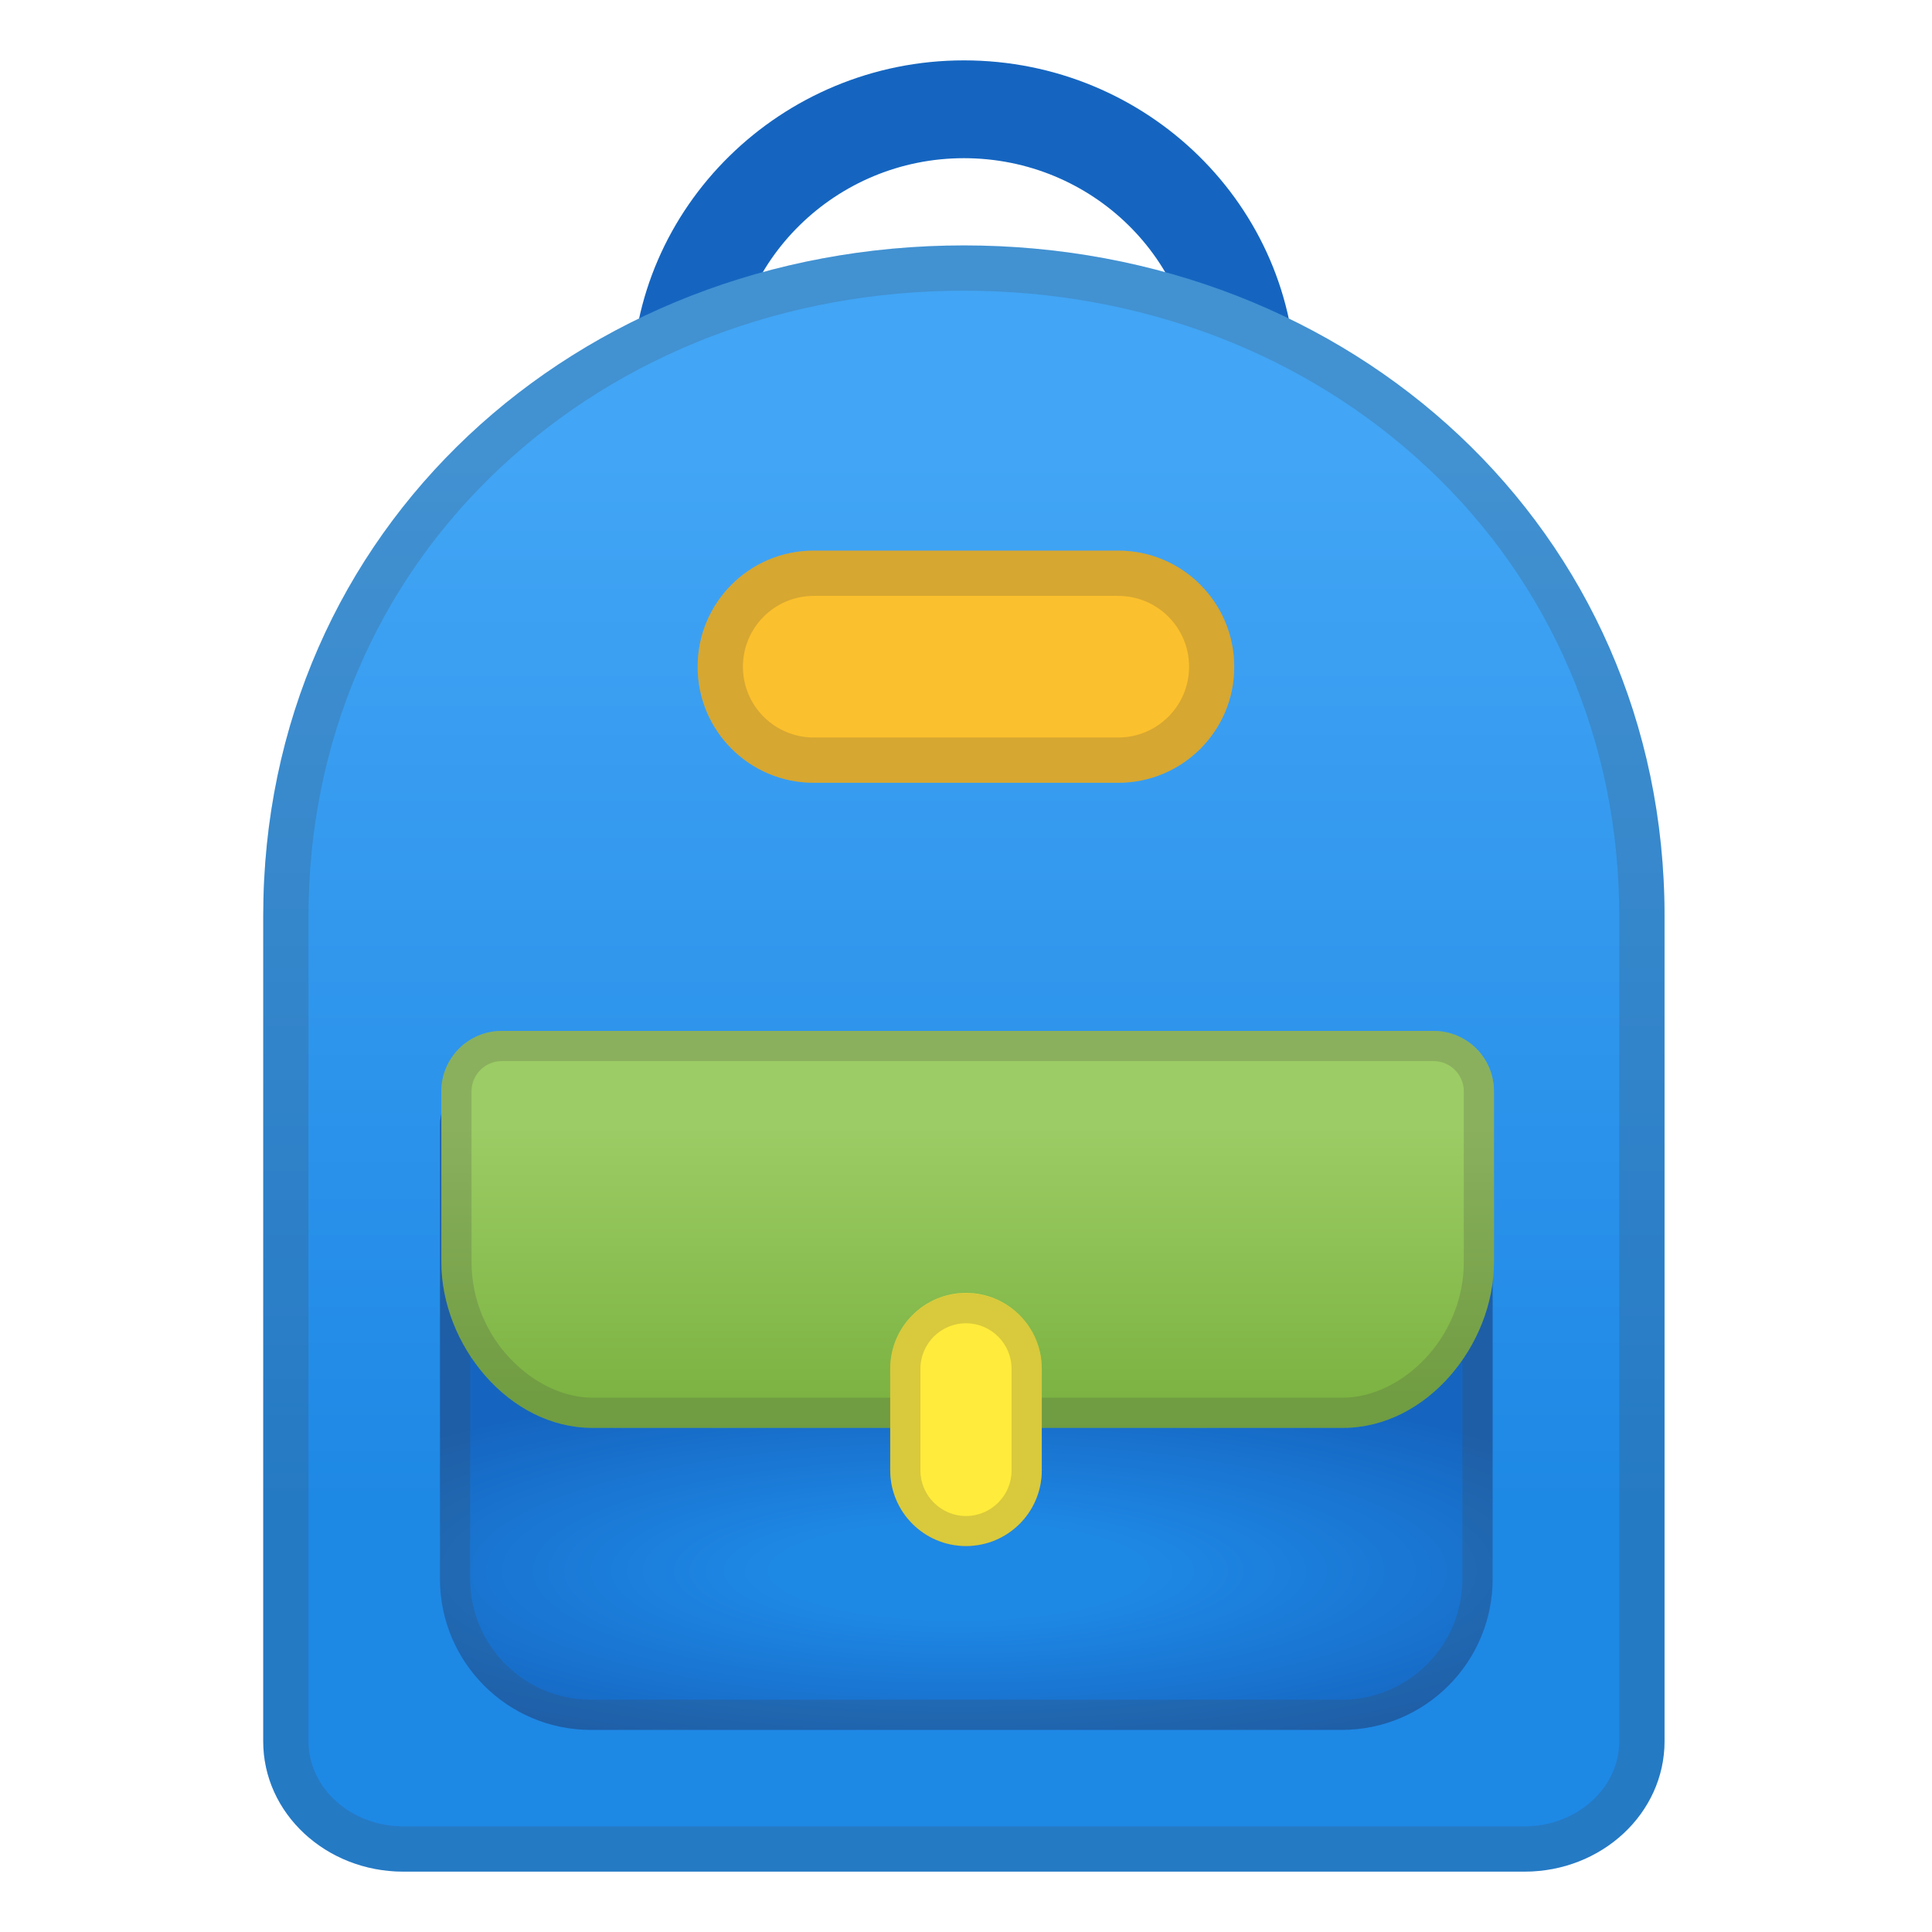
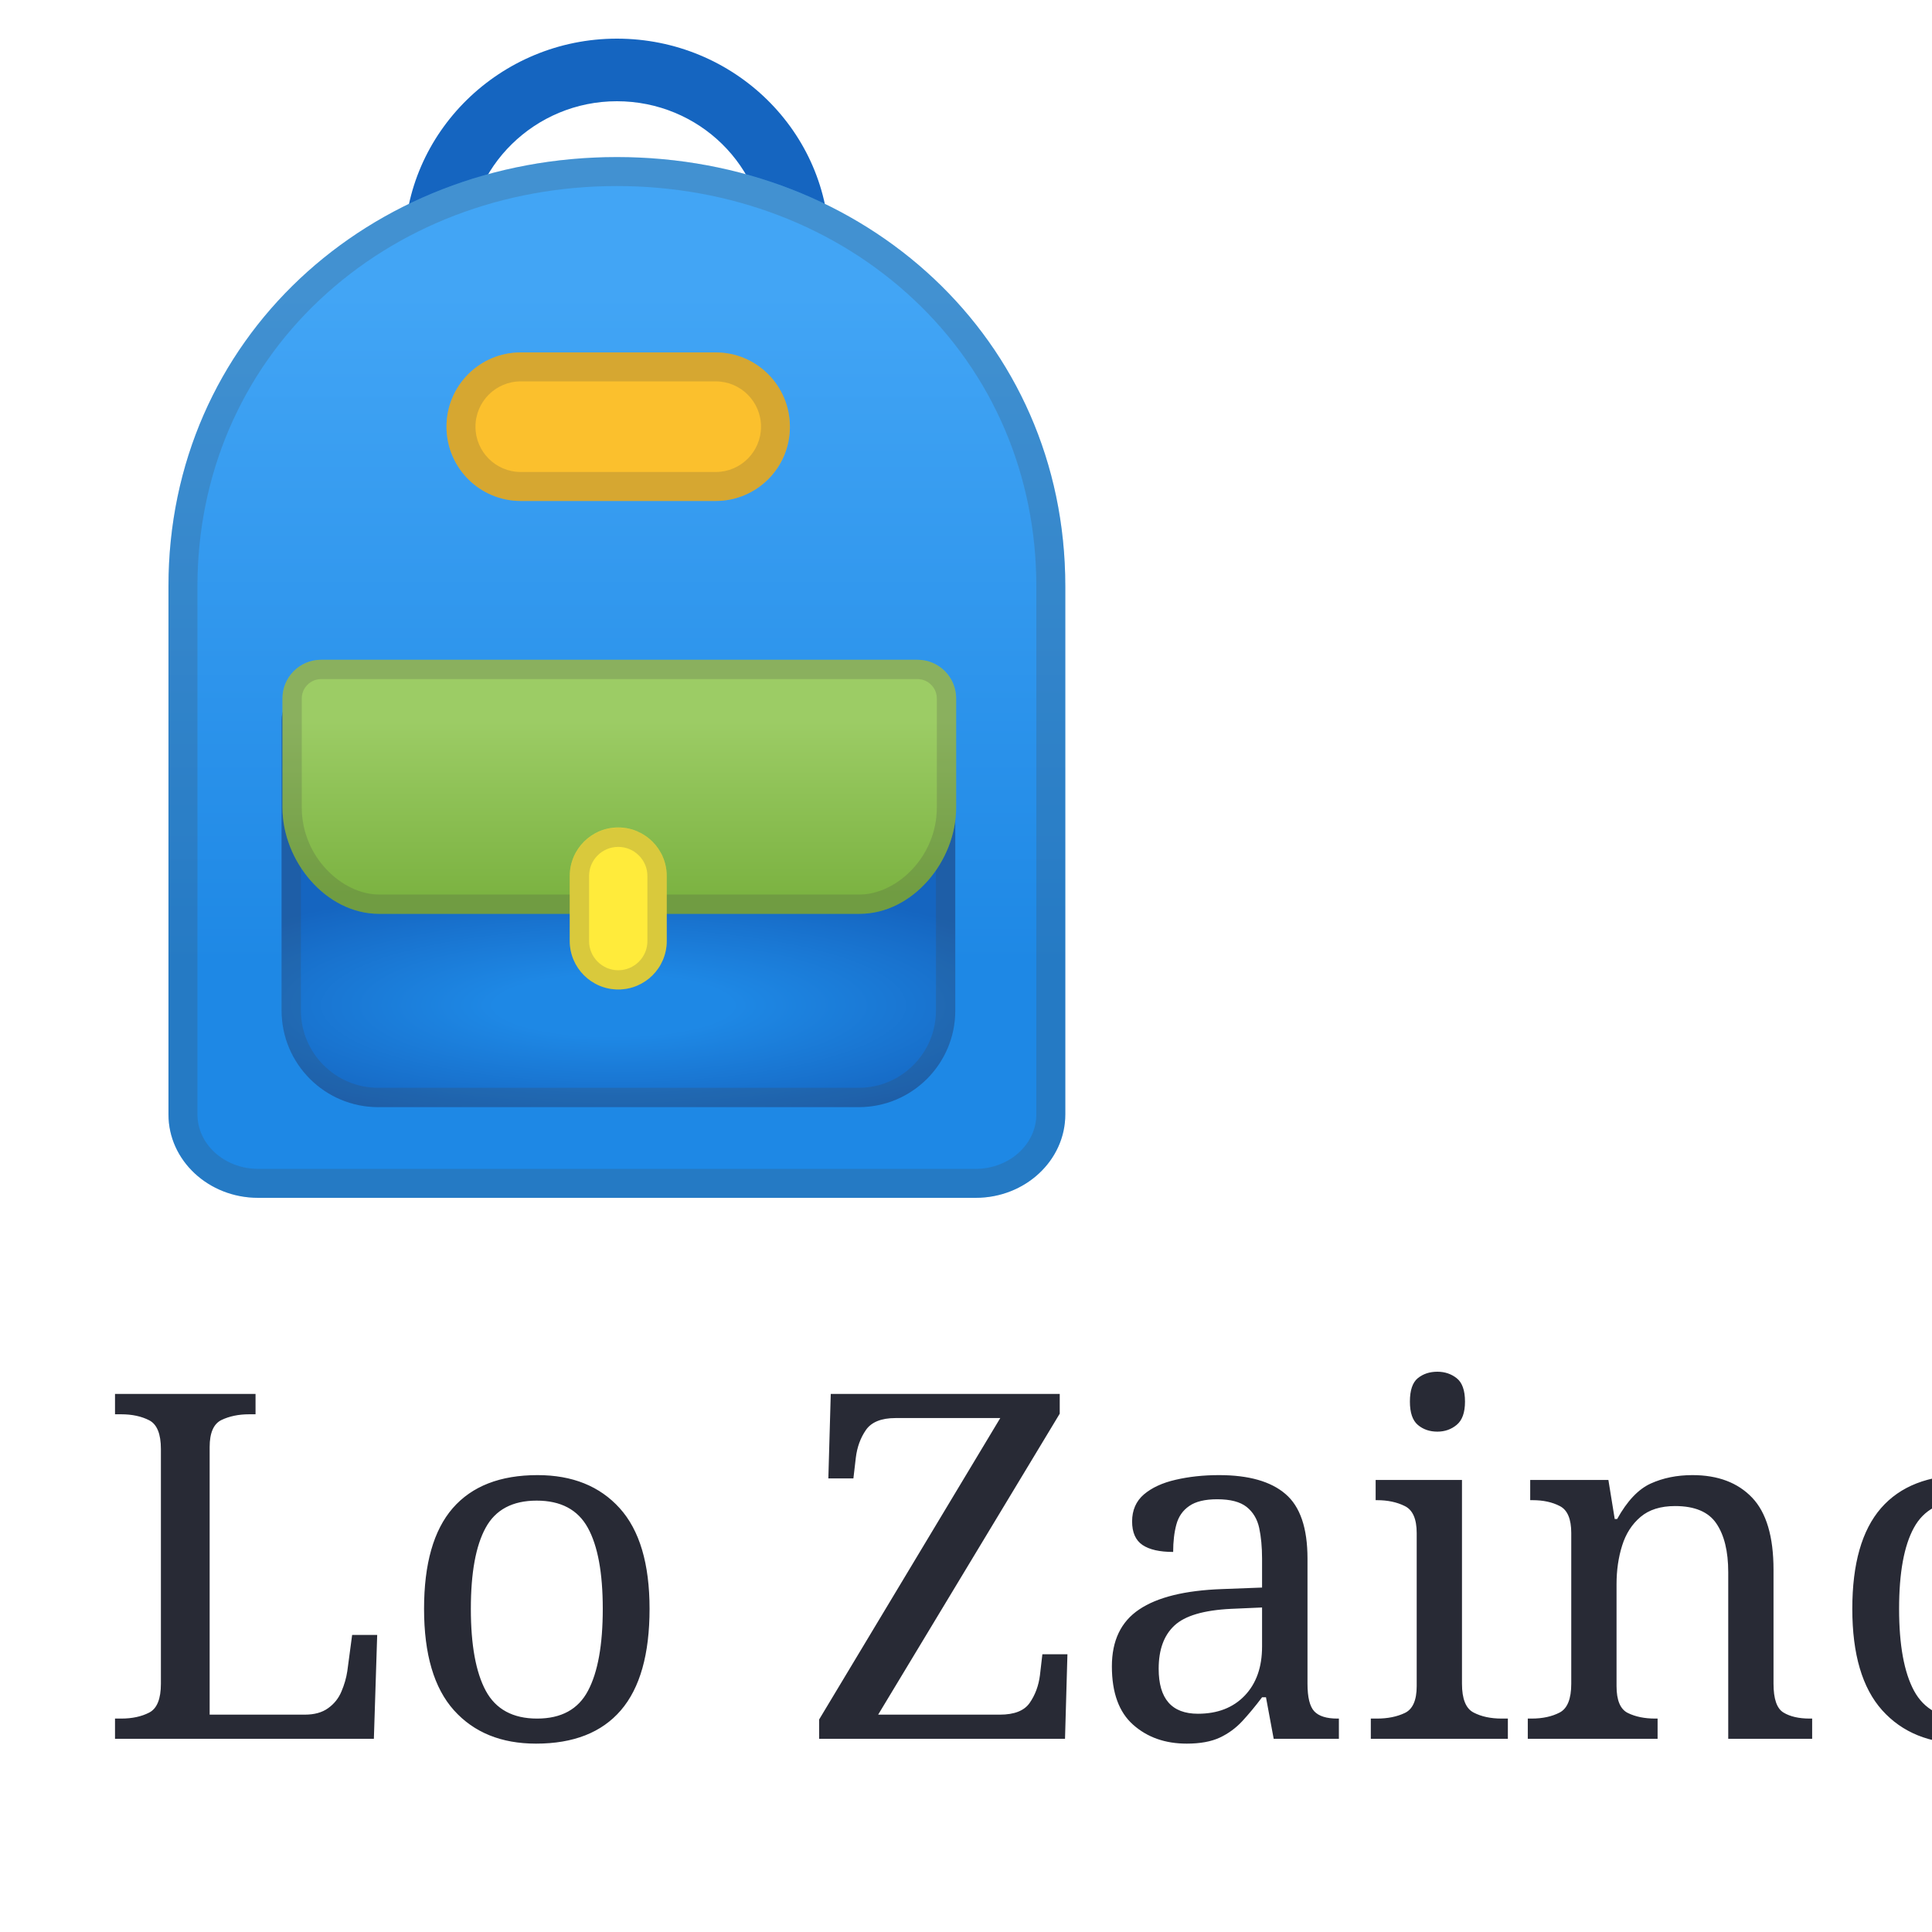
- <svg xmlns="http://www.w3.org/2000/svg" xmlns:xlink="http://www.w3.org/1999/xlink" width="128" height="128" style="enable-background:new 0 0 128 128;">
+ <svg xmlns="http://www.w3.org/2000/svg" xmlns:xlink="http://www.w3.org/1999/xlink" width="200" height="200" style="enable-background:new 0 0 128 128;">
+   <style>
+      .heavy {
+       font: 50px serif;
+       fill: #282A35
+     }
+ 
+     /* Note that the color of the text is set with the    *
+      * fill property, the color property is for HTML only */
+   </style>
+   <text x="10" y="180" class="heavy">Lo Zaino</text>
  <g id="Layer_1">
    <g>
      <path d="M63.86,4L63.86,4c-12.1,0-22,9.72-22,21.59v3.38c0,3.65,2.2,6.65,6.6,7.02v-10.4 c0-8.31,6.93-15.11,15.4-15.11h0c8.51,0,15.4,6.77,15.4,15.11v10.42c3.3-0.2,6.6-3.27,6.6-7.04v-3.38 C85.86,13.67,76.01,4,63.86,4z" style="fill:#1565C0;" />
      <path d="M81.73,98.04H46.15c-2.24,0-4.06-1.82-4.06-4.06v-0.65c0-2.24,1.82-4.06,4.06-4.06h35.58 c2.24,0,4.06,1.82,4.06,4.06v0.65C85.79,96.22,83.97,98.04,81.73,98.04z" style="fill:#29B6F6;" />
      <linearGradient id="SVGID_3_" gradientUnits="userSpaceOnUse" x1="63.859" x2="63.859" y1="123.018" y2="15.275">
        <stop offset="0.216" style="stop-color:#1E88E5" />
        <stop offset="0.86" style="stop-color:#42A5F5" />
      </linearGradient>
      <path d="M26.72,124H101c5.13,0,9.28-3.87,9.28-8.64V60.68c0-25.64-20.78-44.42-46.42-44.42h0 c-25.64,0-46.42,18.78-46.42,44.42v54.68C17.43,120.13,21.59,124,26.72,124z" style="fill:url(#SVGID_3_);" />
      <radialGradient id="SVGID_4_" cx="63.523" cy="104.071" gradientTransform="matrix(1 0 0 0.2631 0 76.6883)" gradientUnits="userSpaceOnUse" r="53.477">
        <stop offset="0.227" style="stop-color:#1E88E5" />
        <stop offset="0.905" style="stop-color:#1565C0" />
      </radialGradient>
      <path d="M88.89,114.61H39.15c-5.52,0-10-4.48-10-10V74.53c0-1.66,1.34-3,3-3h63.74 c1.66,0,3,1.34,3,3v30.08C98.89,110.13,94.42,114.61,88.89,114.61z" style="fill:url(#SVGID_4_);" />
      <g>
        <defs>
          <path id="SVGID_5_" d="M26.72,124H101c5.13,0,9.28-3.87,9.28-8.64V60.68c0-25.64-20.78-44.42-46.42-44.42h0 c-25.64,0-46.42,18.78-46.42,44.42v54.68C17.43,120.13,21.59,124,26.72,124z" />
        </defs>
        <clipPath id="SVGID_6_">
          <use style="overflow:visible;" xlink:href="#SVGID_5_" />
        </clipPath>
      </g>
      <path d="M74.09,51.86H53.91c-4.25,0-7.69-3.44-7.69-7.69v0c0-4.25,3.44-7.69,7.69-7.69h20.17 c4.25,0,7.69,3.44,7.69,7.69v0C81.78,48.42,78.33,51.86,74.09,51.86z" style="fill:#FBC02D;" />
      <g style="opacity:0.2;">
        <path d="M63.86,19.26c11.76,0,22.69,4.18,30.77,11.78c8.16,7.67,12.65,18.2,12.65,29.64v54.68 c0,3.11-2.82,5.64-6.28,5.64H26.72c-3.47,0-6.28-2.53-6.28-5.64V60.68c0-11.44,4.49-21.97,12.65-29.64 C41.17,23.44,52.09,19.26,63.86,19.26 M63.86,16.26L63.86,16.26c-25.64,0-46.42,18.78-46.42,44.42v54.68 c0,4.77,4.16,8.64,9.28,8.64H101c5.13,0,9.28-3.87,9.28-8.64V60.68C110.28,35.04,89.5,16.26,63.86,16.26L63.86,16.26z" style="fill:#424242;" />
      </g>
      <g style="opacity:0.2;">
        <path d="M95.89,73.53c0.55,0,1,0.45,1,1v30.08c0,4.41-3.59,8-8,8H39.15c-4.41,0-8-3.59-8-8V74.53 c0-0.55,0.45-1,1-1H95.89 M95.89,71.53H32.15c-1.66,0-3,1.34-3,3v30.08c0,5.52,4.48,10,10,10h49.74c5.52,0,10-4.48,10-10V74.53 C98.89,72.88,97.55,71.53,95.89,71.53L95.89,71.53z" style="fill:#424242;" />
      </g>
      <linearGradient id="SVGID_7_" gradientUnits="userSpaceOnUse" x1="64.11" x2="64.11" y1="68.667" y2="95.002">
        <stop offset="0.227" style="stop-color:#9CCC65" />
        <stop offset="0.905" style="stop-color:#7CB342" />
      </linearGradient>
      <path d="M88.98,94.6H39.24c-5.52,0-10-5.48-10-11V72.3c0-2.21,1.79-4,4-4h61.74c2.21,0,4,1.79,4,4 v11.3C98.98,89.13,94.5,94.6,88.98,94.6z" style="fill:url(#SVGID_7_);" />
      <g style="opacity:0.2;">
        <path d="M94.98,70.3c1.1,0,2,0.9,2,2v11.3c0,5.15-4.22,9-8,9H39.24c-3.78,0-8-3.85-8-9V72.3 c0-1.1,0.9-2,2-2H94.98 M94.98,68.3H33.24c-2.21,0-4,1.79-4,4v11.3c0,5.52,4.48,11,10,11h49.74c5.52,0,10-5.48,10-11V72.3 C98.98,70.1,97.19,68.3,94.98,68.3L94.98,68.3z" style="fill:#424242;" />
      </g>
    </g>
    <path d="M64,102.43L64,102.43c-2.77,0-5.02-2.25-5.02-5.02v-6.73c0-2.77,2.25-5.02,5.02-5.02h0 c2.77,0,5.02,2.25,5.02,5.02v6.73C69.02,100.19,66.77,102.43,64,102.43z" style="fill:#FFEB3B;" />
    <g style="opacity:0.2;">
      <path d="M64,87.67c1.67,0,3.02,1.36,3.02,3.02v6.73c0,1.67-1.36,3.02-3.02,3.02s-3.02-1.36-3.02-3.02v-6.73 C60.98,89.02,62.33,87.67,64,87.67 M64,85.67c-2.77,0-5.02,2.25-5.02,5.02v6.73c0,2.77,2.25,5.02,5.02,5.02s5.02-2.25,5.02-5.02 v-6.73C69.02,87.91,66.77,85.67,64,85.67L64,85.67z" style="fill:#424242;" />
    </g>
    <g style="opacity:0.2;">
      <path d="M74.09,39.48c2.59,0,4.69,2.1,4.69,4.69c0,2.59-2.1,4.69-4.69,4.69H53.91 c-2.59,0-4.69-2.1-4.69-4.69c0-2.59,2.1-4.69,4.69-4.69H74.09 M74.09,36.48H53.91c-4.25,0-7.69,3.44-7.69,7.69v0 c0,4.25,3.44,7.69,7.69,7.69h20.17c4.25,0,7.69-3.44,7.69-7.69v0C81.78,39.92,78.33,36.48,74.09,36.48L74.09,36.48z" style="fill:#424242;" />
    </g>
  </g>
  <g id="Layer_2" style="display:none;">
    <g style="display:inline;">
      <g style="opacity:0.6;">
        <circle cx="-72" cy="64" r="28" style="opacity:0.61;fill:none;stroke:#000000;stroke-width:0.263;stroke-miterlimit:10;" />
        <line style="opacity:0.61;fill:none;stroke:#000000;stroke-width:0.25;stroke-miterlimit:10;" x1="-52" x2="-52" y1="0" y2="128" />
        <line style="opacity:0.61;fill:none;stroke:#000000;stroke-width:0.25;stroke-miterlimit:10;" x1="-92" x2="-92" y1="0" y2="128" />
        <line style="opacity:0.61;fill:none;stroke:#000000;stroke-width:0.25;stroke-miterlimit:10;" x1="-72" x2="-72" y1="0" y2="128" />
        <line style="opacity:0.61;fill:none;stroke:#000000;stroke-width:0.25;stroke-miterlimit:10;" x1="-8" x2="-136" y1="64" y2="64" />
        <line style="opacity:0.61;fill:none;stroke:#000000;stroke-width:0.25;stroke-miterlimit:10;" x1="-8" x2="-136" y1="44" y2="44" />
        <line style="opacity:0.61;fill:none;stroke:#000000;stroke-width:0.25;stroke-miterlimit:10;" x1="-8" x2="-136" y1="83.75" y2="83.75" />
        <line style="opacity:0.61;fill:none;stroke:#000000;stroke-width:0.25;stroke-miterlimit:10;" x1="-8" x2="-136" y1="128" y2="0" />
        <line style="opacity:0.61;fill:none;stroke:#000000;stroke-width:0.25;stroke-miterlimit:10;" x1="-136" x2="-8" y1="128" y2="0" />
        <g style="opacity:0.61;">
          <path d="M-72,4.26c32.94,0,59.74,26.8,59.74,59.74s-26.8,59.74-59.74,59.74s-59.74-26.8-59.74-59.74S-104.94,4.26-72,4.26 M-72,4c-33.14,0-60,26.86-60,60s26.86,60,60,60s60-26.86,60-60S-38.86,4-72,4L-72,4z" />
        </g>
        <path d="M-28.03,115.97h-87.94 c-4.42,0-8.03-3.61-8.03-8.03V20.03c0-4.42,3.61-8.03,8.03-8.03h87.94c4.42,0,8.03,3.61,8.03,8.03v87.91 C-20,112.36-23.61,115.97-28.03,115.97z" style="opacity:0.61;fill:none;stroke:#000000;stroke-width:0.258;stroke-miterlimit:10;" />
        <path d="M-36,124h-72 c-4.4,0-8-3.6-8-8V12c0-4.4,3.6-8,8-8h72c4.4,0,8,3.6,8,8v104C-28,120.4-31.6,124-36,124z" style="opacity:0.61;fill:none;stroke:#000000;stroke-width:0.263;stroke-miterlimit:10;" />
        <path d="M-22.23,108h-99.54 c-5.63,0-10.23-4.6-10.23-10.23V30.28c0-5.63,4.6-10.23,10.23-10.23h99.54c5.63,0,10.23,4.6,10.23,10.23v67.48 C-12,103.4-16.6,108-22.23,108z" style="opacity:0.61;fill:none;stroke:#000000;stroke-width:0.263;stroke-miterlimit:10;" />
      </g>
      <g>
        <g style="opacity:0.2;">
          <defs>
            <rect id="SVGID_1_" height="128" style="opacity:0.2;" width="128" x="-136" y="0" />
          </defs>
          <clipPath id="SVGID_8_">
            <use style="overflow:visible;" xlink:href="#SVGID_1_" />
          </clipPath>
          <g style="clip-path:url(#SVGID_8_);">
            <g>
              <line style="fill:none;stroke:#000000;stroke-width:0.25;stroke-miterlimit:10;" x1="-164" x2="-164" y1="160" y2="-32" />
              <line style="fill:none;stroke:#000000;stroke-width:0.25;stroke-miterlimit:10;" x1="-160" x2="-160" y1="160" y2="-32" />
              <line style="fill:none;stroke:#000000;stroke-width:0.25;stroke-miterlimit:10;" x1="-156" x2="-156" y1="160" y2="-32" />
              <line style="fill:none;stroke:#000000;stroke-width:0.25;stroke-miterlimit:10;" x1="-152" x2="-152" y1="160" y2="-32" />
              <line style="fill:none;stroke:#000000;stroke-width:0.25;stroke-miterlimit:10;" x1="-148" x2="-148" y1="160" y2="-32" />
              <line style="fill:none;stroke:#000000;stroke-width:0.25;stroke-miterlimit:10;" x1="-144" x2="-144" y1="160" y2="-32" />
              <line style="fill:none;stroke:#000000;stroke-width:0.25;stroke-miterlimit:10;" x1="-140" x2="-140" y1="160" y2="-32" />
              <line style="fill:none;stroke:#000000;stroke-width:0.25;stroke-miterlimit:10;" x1="-136" x2="-136" y1="160" y2="-32" />
              <line style="fill:none;stroke:#000000;stroke-width:0.25;stroke-miterlimit:10;" x1="-132" x2="-132" y1="160" y2="-32" />
              <line style="fill:none;stroke:#000000;stroke-width:0.25;stroke-miterlimit:10;" x1="-128" x2="-128" y1="160" y2="-32" />
              <line style="fill:none;stroke:#000000;stroke-width:0.25;stroke-miterlimit:10;" x1="-124" x2="-124" y1="160" y2="-32" />
              <line style="fill:none;stroke:#000000;stroke-width:0.25;stroke-miterlimit:10;" x1="-120" x2="-120" y1="160" y2="-32" />
              <line style="fill:none;stroke:#000000;stroke-width:0.25;stroke-miterlimit:10;" x1="-116" x2="-116" y1="160" y2="-32" />
              <line style="fill:none;stroke:#000000;stroke-width:0.25;stroke-miterlimit:10;" x1="-112" x2="-112" y1="160" y2="-32" />
              <line style="fill:none;stroke:#000000;stroke-width:0.25;stroke-miterlimit:10;" x1="-108" x2="-108" y1="160" y2="-32" />
              <line style="fill:none;stroke:#000000;stroke-width:0.25;stroke-miterlimit:10;" x1="-104" x2="-104" y1="160" y2="-32" />
              <line style="fill:none;stroke:#000000;stroke-width:0.25;stroke-miterlimit:10;" x1="-100" x2="-100" y1="160" y2="-32" />
              <line style="fill:none;stroke:#000000;stroke-width:0.25;stroke-miterlimit:10;" x1="-96" x2="-96" y1="160" y2="-32" />
              <line style="fill:none;stroke:#000000;stroke-width:0.25;stroke-miterlimit:10;" x1="-92" x2="-92" y1="160" y2="-32" />
              <line style="fill:none;stroke:#000000;stroke-width:0.25;stroke-miterlimit:10;" x1="-88" x2="-88" y1="160" y2="-32" />
              <line style="fill:none;stroke:#000000;stroke-width:0.25;stroke-miterlimit:10;" x1="-84" x2="-84" y1="160" y2="-32" />
              <line style="fill:none;stroke:#000000;stroke-width:0.25;stroke-miterlimit:10;" x1="-80" x2="-80" y1="160" y2="-32" />
              <line style="fill:none;stroke:#000000;stroke-width:0.25;stroke-miterlimit:10;" x1="-76" x2="-76" y1="160" y2="-32" />
              <line style="fill:none;stroke:#000000;stroke-width:0.25;stroke-miterlimit:10;" x1="-72" x2="-72" y1="160" y2="-32" />
              <line style="fill:none;stroke:#000000;stroke-width:0.25;stroke-miterlimit:10;" x1="-68" x2="-68" y1="160" y2="-32" />
              <line style="fill:none;stroke:#000000;stroke-width:0.25;stroke-miterlimit:10;" x1="-64" x2="-64" y1="160" y2="-32" />
              <line style="fill:none;stroke:#000000;stroke-width:0.25;stroke-miterlimit:10;" x1="-60" x2="-60" y1="160" y2="-32" />
              <line style="fill:none;stroke:#000000;stroke-width:0.25;stroke-miterlimit:10;" x1="-56" x2="-56" y1="160" y2="-32" />
              <line style="fill:none;stroke:#000000;stroke-width:0.25;stroke-miterlimit:10;" x1="-52" x2="-52" y1="160" y2="-32" />
              <line style="fill:none;stroke:#000000;stroke-width:0.25;stroke-miterlimit:10;" x1="-48" x2="-48" y1="160" y2="-32" />
              <line style="fill:none;stroke:#000000;stroke-width:0.25;stroke-miterlimit:10;" x1="-44" x2="-44" y1="160" y2="-32" />
              <line style="fill:none;stroke:#000000;stroke-width:0.25;stroke-miterlimit:10;" x1="-40" x2="-40" y1="160" y2="-32" />
              <line style="fill:none;stroke:#000000;stroke-width:0.25;stroke-miterlimit:10;" x1="-36" x2="-36" y1="160" y2="-32" />
              <line style="fill:none;stroke:#000000;stroke-width:0.25;stroke-miterlimit:10;" x1="-32" x2="-32" y1="160" y2="-32" />
              <line style="fill:none;stroke:#000000;stroke-width:0.25;stroke-miterlimit:10;" x1="-28" x2="-28" y1="160" y2="-32" />
              <line style="fill:none;stroke:#000000;stroke-width:0.25;stroke-miterlimit:10;" x1="-24" x2="-24" y1="160" y2="-32" />
              <line style="fill:none;stroke:#000000;stroke-width:0.25;stroke-miterlimit:10;" x1="-20" x2="-20" y1="160" y2="-32" />
              <line style="fill:none;stroke:#000000;stroke-width:0.25;stroke-miterlimit:10;" x1="-16" x2="-16" y1="160" y2="-32" />
              <line style="fill:none;stroke:#000000;stroke-width:0.25;stroke-miterlimit:10;" x1="-12" x2="-12" y1="160" y2="-32" />
              <line style="fill:none;stroke:#000000;stroke-width:0.25;stroke-miterlimit:10;" x1="-8" x2="-8" y1="160" y2="-32" />
              <line style="fill:none;stroke:#000000;stroke-width:0.25;stroke-miterlimit:10;" x1="-4" x2="-4" y1="160" y2="-32" />
              <line style="fill:none;stroke:#000000;stroke-width:0.25;stroke-miterlimit:10;" x1="0" x2="0" y1="160" y2="-32" />
              <line style="fill:none;stroke:#000000;stroke-width:0.25;stroke-miterlimit:10;" x1="1" x2="1" y1="166.05" y2="-25.95" />
              <line style="fill:none;stroke:#000000;stroke-width:0.25;stroke-miterlimit:10;" x1="8" x2="8" y1="160" y2="-32" />
              <line style="fill:none;stroke:#000000;stroke-width:0.25;stroke-miterlimit:10;" x1="12" x2="12" y1="160" y2="-32" />
              <line style="fill:none;stroke:#000000;stroke-width:0.25;stroke-miterlimit:10;" x1="16" x2="16" y1="160" y2="-32" />
              <line style="fill:none;stroke:#000000;stroke-width:0.25;stroke-miterlimit:10;" x1="20" x2="20" y1="160" y2="-32" />
            </g>
            <g>
              <line style="fill:none;stroke:#000000;stroke-width:0.25;stroke-miterlimit:10;" x1="-168" x2="24" y1="-28" y2="-28" />
              <line style="fill:none;stroke:#000000;stroke-width:0.25;stroke-miterlimit:10;" x1="-168" x2="24" y1="-24" y2="-24" />
              <line style="fill:none;stroke:#000000;stroke-width:0.25;stroke-miterlimit:10;" x1="-168" x2="24" y1="-20" y2="-20" />
              <line style="fill:none;stroke:#000000;stroke-width:0.25;stroke-miterlimit:10;" x1="-168" x2="24" y1="-16" y2="-16" />
              <line style="fill:none;stroke:#000000;stroke-width:0.25;stroke-miterlimit:10;" x1="-168" x2="24" y1="-12" y2="-12" />
              <line style="fill:none;stroke:#000000;stroke-width:0.25;stroke-miterlimit:10;" x1="-168" x2="24" y1="-8" y2="-8" />
              <line style="fill:none;stroke:#000000;stroke-width:0.25;stroke-miterlimit:10;" x1="-168" x2="24" y1="-4" y2="-4" />
              <line style="fill:none;stroke:#000000;stroke-width:0.25;stroke-miterlimit:10;" x1="-168" x2="24" y1="0" y2="0" />
              <line style="fill:none;stroke:#000000;stroke-width:0.25;stroke-miterlimit:10;" x1="-168" x2="24" y1="4" y2="4" />
              <line style="fill:none;stroke:#000000;stroke-width:0.25;stroke-miterlimit:10;" x1="-168" x2="24" y1="8" y2="8" />
              <line style="fill:none;stroke:#000000;stroke-width:0.25;stroke-miterlimit:10;" x1="-168" x2="24" y1="12" y2="12" />
              <line style="fill:none;stroke:#000000;stroke-width:0.25;stroke-miterlimit:10;" x1="-168" x2="24" y1="16" y2="16" />
              <line style="fill:none;stroke:#000000;stroke-width:0.25;stroke-miterlimit:10;" x1="-168" x2="24" y1="20" y2="20" />
              <line style="fill:none;stroke:#000000;stroke-width:0.25;stroke-miterlimit:10;" x1="-168" x2="24" y1="24" y2="24" />
              <line style="fill:none;stroke:#000000;stroke-width:0.25;stroke-miterlimit:10;" x1="-168" x2="24" y1="28" y2="28" />
              <line style="fill:none;stroke:#000000;stroke-width:0.25;stroke-miterlimit:10;" x1="-168" x2="24" y1="32" y2="32" />
              <line style="fill:none;stroke:#000000;stroke-width:0.25;stroke-miterlimit:10;" x1="-168" x2="24" y1="36" y2="36" />
              <line style="fill:none;stroke:#000000;stroke-width:0.25;stroke-miterlimit:10;" x1="-168" x2="24" y1="40" y2="40" />
              <line style="fill:none;stroke:#000000;stroke-width:0.25;stroke-miterlimit:10;" x1="-168" x2="24" y1="44" y2="44" />
              <line style="fill:none;stroke:#000000;stroke-width:0.25;stroke-miterlimit:10;" x1="-168" x2="24" y1="48" y2="48" />
              <line style="fill:none;stroke:#000000;stroke-width:0.25;stroke-miterlimit:10;" x1="-168" x2="24" y1="52" y2="52" />
              <line style="fill:none;stroke:#000000;stroke-width:0.25;stroke-miterlimit:10;" x1="-168" x2="24" y1="56" y2="56" />
              <line style="fill:none;stroke:#000000;stroke-width:0.25;stroke-miterlimit:10;" x1="-168" x2="24" y1="60" y2="60" />
              <line style="fill:none;stroke:#000000;stroke-width:0.25;stroke-miterlimit:10;" x1="-168" x2="24" y1="64" y2="64" />
              <line style="fill:none;stroke:#000000;stroke-width:0.25;stroke-miterlimit:10;" x1="-168" x2="24" y1="68" y2="68" />
              <line style="fill:none;stroke:#000000;stroke-width:0.25;stroke-miterlimit:10;" x1="-168" x2="24" y1="72" y2="72" />
              <line style="fill:none;stroke:#000000;stroke-width:0.25;stroke-miterlimit:10;" x1="-168" x2="24" y1="76" y2="76" />
              <line style="fill:none;stroke:#000000;stroke-width:0.25;stroke-miterlimit:10;" x1="-168" x2="24" y1="80" y2="80" />
              <line style="fill:none;stroke:#000000;stroke-width:0.25;stroke-miterlimit:10;" x1="-168" x2="24" y1="84" y2="84" />
              <line style="fill:none;stroke:#000000;stroke-width:0.25;stroke-miterlimit:10;" x1="-168" x2="24" y1="88" y2="88" />
              <line style="fill:none;stroke:#000000;stroke-width:0.25;stroke-miterlimit:10;" x1="-168" x2="24" y1="92" y2="92" />
              <line style="fill:none;stroke:#000000;stroke-width:0.25;stroke-miterlimit:10;" x1="-168" x2="24" y1="96" y2="96" />
              <line style="fill:none;stroke:#000000;stroke-width:0.25;stroke-miterlimit:10;" x1="-168" x2="24" y1="100" y2="100" />
              <line style="fill:none;stroke:#000000;stroke-width:0.25;stroke-miterlimit:10;" x1="-168" x2="24" y1="104" y2="104" />
              <line style="fill:none;stroke:#000000;stroke-width:0.25;stroke-miterlimit:10;" x1="-168" x2="24" y1="108" y2="108" />
              <line style="fill:none;stroke:#000000;stroke-width:0.25;stroke-miterlimit:10;" x1="-168" x2="24" y1="112" y2="112" />
              <line style="fill:none;stroke:#000000;stroke-width:0.25;stroke-miterlimit:10;" x1="-168" x2="24" y1="116" y2="116" />
              <line style="fill:none;stroke:#000000;stroke-width:0.25;stroke-miterlimit:10;" x1="-168" x2="24" y1="120" y2="120" />
              <line style="fill:none;stroke:#000000;stroke-width:0.25;stroke-miterlimit:10;" x1="-168" x2="24" y1="124" y2="124" />
              <line style="fill:none;stroke:#000000;stroke-width:0.25;stroke-miterlimit:10;" x1="-168" x2="24" y1="128" y2="128" />
              <line style="fill:none;stroke:#000000;stroke-width:0.25;stroke-miterlimit:10;" x1="-168" x2="24" y1="132" y2="132" />
              <line style="fill:none;stroke:#000000;stroke-width:0.25;stroke-miterlimit:10;" x1="-168" x2="24" y1="136" y2="136" />
              <line style="fill:none;stroke:#000000;stroke-width:0.25;stroke-miterlimit:10;" x1="-168" x2="24" y1="140" y2="140" />
              <line style="fill:none;stroke:#000000;stroke-width:0.25;stroke-miterlimit:10;" x1="-168" x2="24" y1="144" y2="144" />
              <line style="fill:none;stroke:#000000;stroke-width:0.25;stroke-miterlimit:10;" x1="-168" x2="24" y1="148" y2="148" />
              <line style="fill:none;stroke:#000000;stroke-width:0.25;stroke-miterlimit:10;" x1="-168" x2="24" y1="152" y2="152" />
              <line style="fill:none;stroke:#000000;stroke-width:0.25;stroke-miterlimit:10;" x1="-168" x2="24" y1="156" y2="156" />
            </g>
            <path d="M23.75-31.75v191.5h-191.5v-191.5H23.75 M24-32h-192v192H24V-32L24-32z" />
          </g>
        </g>
        <g>
          <rect height="128" style="opacity:0.3;fill:#F44336;" width="4" x="-136" y="0" />
          <rect height="128" style="opacity:0.3;fill:#F44336;" width="4" x="-12" y="0" />
          <rect height="120" style="opacity:0.3;fill:#F44336;" transform="matrix(-1.836970e-16 1 -1 -1.836970e-16 -70 74)" width="4" x="-74" y="-58" />
          <rect height="120" style="opacity:0.3;fill:#F44336;" transform="matrix(-1.836970e-16 1 -1 -1.836970e-16 54 198)" width="4" x="-74" y="66" />
        </g>
      </g>
    </g>
    <g style="display:inline;">
      <g style="opacity:0.6;">
        <circle cx="64" cy="64" r="28" style="opacity:0.61;fill:none;stroke:#000000;stroke-width:0.263;stroke-miterlimit:10;" />
        <line style="opacity:0.61;fill:none;stroke:#000000;stroke-width:0.25;stroke-miterlimit:10;" x1="84" x2="84" y1="0" y2="128" />
        <line style="opacity:0.61;fill:none;stroke:#000000;stroke-width:0.25;stroke-miterlimit:10;" x1="44" x2="44" y1="0" y2="128" />
        <line style="opacity:0.61;fill:none;stroke:#000000;stroke-width:0.25;stroke-miterlimit:10;" x1="64" x2="64" y1="0" y2="128" />
        <line style="opacity:0.61;fill:none;stroke:#000000;stroke-width:0.25;stroke-miterlimit:10;" x1="128" x2="0" y1="64" y2="64" />
        <line style="opacity:0.61;fill:none;stroke:#000000;stroke-width:0.25;stroke-miterlimit:10;" x1="128" x2="0" y1="44" y2="44" />
        <line style="opacity:0.61;fill:none;stroke:#000000;stroke-width:0.25;stroke-miterlimit:10;" x1="128" x2="0" y1="83.75" y2="83.75" />
        <line style="opacity:0.61;fill:none;stroke:#000000;stroke-width:0.25;stroke-miterlimit:10;" x1="128" x2="0" y1="128" y2="0" />
        <line style="opacity:0.61;fill:none;stroke:#000000;stroke-width:0.25;stroke-miterlimit:10;" x1="0" x2="128" y1="128" y2="0" />
        <g style="opacity:0.61;">
          <path d="M64,4.26c32.94,0,59.74,26.8,59.74,59.74S96.94,123.74,64,123.74S4.26,96.94,4.26,64S31.06,4.26,64,4.26 M64,4 C30.86,4,4,30.86,4,64s26.86,60,60,60s60-26.86,60-60S97.14,4,64,4L64,4z" />
        </g>
        <path d="M107.97,115.97H20.03 c-4.42,0-8.03-3.61-8.03-8.03V20.03c0-4.42,3.61-8.03,8.03-8.03h87.94c4.42,0,8.03,3.61,8.03,8.03v87.91 C116,112.36,112.39,115.97,107.97,115.97z" style="opacity:0.61;fill:none;stroke:#000000;stroke-width:0.258;stroke-miterlimit:10;" />
        <path d="M100,124H28c-4.4,0-8-3.6-8-8 V12c0-4.4,3.6-8,8-8h72c4.4,0,8,3.6,8,8v104C108,120.4,104.4,124,100,124z" style="opacity:0.61;fill:none;stroke:#000000;stroke-width:0.263;stroke-miterlimit:10;" />
        <path d="M113.77,108H14.23 C8.6,108,4,103.4,4,97.77V30.28c0-5.63,4.6-10.23,10.23-10.23h99.54c5.63,0,10.23,4.6,10.23,10.23v67.48 C124,103.4,119.4,108,113.77,108z" style="opacity:0.61;fill:none;stroke:#000000;stroke-width:0.263;stroke-miterlimit:10;" />
      </g>
      <g>
        <g style="opacity:0.2;">
          <defs>
            <rect id="SVGID_2_" height="128" style="opacity:0.2;" width="128" x="0" y="0" />
          </defs>
          <clipPath id="SVGID_9_">
            <use style="overflow:visible;" xlink:href="#SVGID_2_" />
          </clipPath>
          <g style="clip-path:url(#SVGID_9_);">
            <g>
              <line style="fill:none;stroke:#000000;stroke-width:0.25;stroke-miterlimit:10;" x1="-28" x2="-28" y1="160" y2="-32" />
              <line style="fill:none;stroke:#000000;stroke-width:0.25;stroke-miterlimit:10;" x1="-24" x2="-24" y1="160" y2="-32" />
              <line style="fill:none;stroke:#000000;stroke-width:0.25;stroke-miterlimit:10;" x1="-20" x2="-20" y1="160" y2="-32" />
              <line style="fill:none;stroke:#000000;stroke-width:0.25;stroke-miterlimit:10;" x1="-16" x2="-16" y1="160" y2="-32" />
              <line style="fill:none;stroke:#000000;stroke-width:0.25;stroke-miterlimit:10;" x1="-12" x2="-12" y1="160" y2="-32" />
              <line style="fill:none;stroke:#000000;stroke-width:0.25;stroke-miterlimit:10;" x1="-8" x2="-8" y1="160" y2="-32" />
              <line style="fill:none;stroke:#000000;stroke-width:0.25;stroke-miterlimit:10;" x1="-4" x2="-4" y1="160" y2="-32" />
              <line style="fill:none;stroke:#000000;stroke-width:0.25;stroke-miterlimit:10;" x1="0" x2="0" y1="160" y2="-32" />
              <line style="fill:none;stroke:#000000;stroke-width:0.25;stroke-miterlimit:10;" x1="4" x2="4" y1="160" y2="-32" />
              <line style="fill:none;stroke:#000000;stroke-width:0.25;stroke-miterlimit:10;" x1="8" x2="8" y1="160" y2="-32" />
              <line style="fill:none;stroke:#000000;stroke-width:0.25;stroke-miterlimit:10;" x1="12" x2="12" y1="160" y2="-32" />
              <line style="fill:none;stroke:#000000;stroke-width:0.25;stroke-miterlimit:10;" x1="16" x2="16" y1="160" y2="-32" />
              <line style="fill:none;stroke:#000000;stroke-width:0.25;stroke-miterlimit:10;" x1="20" x2="20" y1="160" y2="-32" />
              <line style="fill:none;stroke:#000000;stroke-width:0.25;stroke-miterlimit:10;" x1="24" x2="24" y1="160" y2="-32" />
              <line style="fill:none;stroke:#000000;stroke-width:0.25;stroke-miterlimit:10;" x1="28" x2="28" y1="160" y2="-32" />
              <line style="fill:none;stroke:#000000;stroke-width:0.25;stroke-miterlimit:10;" x1="32" x2="32" y1="160" y2="-32" />
              <line style="fill:none;stroke:#000000;stroke-width:0.25;stroke-miterlimit:10;" x1="36" x2="36" y1="160" y2="-32" />
              <line style="fill:none;stroke:#000000;stroke-width:0.25;stroke-miterlimit:10;" x1="40" x2="40" y1="160" y2="-32" />
              <line style="fill:none;stroke:#000000;stroke-width:0.25;stroke-miterlimit:10;" x1="44" x2="44" y1="160" y2="-32" />
              <line style="fill:none;stroke:#000000;stroke-width:0.25;stroke-miterlimit:10;" x1="48" x2="48" y1="160" y2="-32" />
              <line style="fill:none;stroke:#000000;stroke-width:0.25;stroke-miterlimit:10;" x1="52" x2="52" y1="160" y2="-32" />
              <line style="fill:none;stroke:#000000;stroke-width:0.25;stroke-miterlimit:10;" x1="56" x2="56" y1="160" y2="-32" />
              <line style="fill:none;stroke:#000000;stroke-width:0.25;stroke-miterlimit:10;" x1="60" x2="60" y1="160" y2="-32" />
              <line style="fill:none;stroke:#000000;stroke-width:0.25;stroke-miterlimit:10;" x1="64" x2="64" y1="160" y2="-32" />
              <line style="fill:none;stroke:#000000;stroke-width:0.25;stroke-miterlimit:10;" x1="68" x2="68" y1="160" y2="-32" />
              <line style="fill:none;stroke:#000000;stroke-width:0.25;stroke-miterlimit:10;" x1="72" x2="72" y1="160" y2="-32" />
              <line style="fill:none;stroke:#000000;stroke-width:0.25;stroke-miterlimit:10;" x1="76" x2="76" y1="160" y2="-32" />
              <line style="fill:none;stroke:#000000;stroke-width:0.25;stroke-miterlimit:10;" x1="80" x2="80" y1="160" y2="-32" />
              <line style="fill:none;stroke:#000000;stroke-width:0.25;stroke-miterlimit:10;" x1="84" x2="84" y1="160" y2="-32" />
              <line style="fill:none;stroke:#000000;stroke-width:0.25;stroke-miterlimit:10;" x1="88" x2="88" y1="160" y2="-32" />
              <line style="fill:none;stroke:#000000;stroke-width:0.25;stroke-miterlimit:10;" x1="92" x2="92" y1="160" y2="-32" />
              <line style="fill:none;stroke:#000000;stroke-width:0.25;stroke-miterlimit:10;" x1="96" x2="96" y1="160" y2="-32" />
              <line style="fill:none;stroke:#000000;stroke-width:0.25;stroke-miterlimit:10;" x1="100" x2="100" y1="160" y2="-32" />
              <line style="fill:none;stroke:#000000;stroke-width:0.25;stroke-miterlimit:10;" x1="104" x2="104" y1="160" y2="-32" />
              <line style="fill:none;stroke:#000000;stroke-width:0.25;stroke-miterlimit:10;" x1="108" x2="108" y1="160" y2="-32" />
              <line style="fill:none;stroke:#000000;stroke-width:0.25;stroke-miterlimit:10;" x1="112" x2="112" y1="160" y2="-32" />
              <line style="fill:none;stroke:#000000;stroke-width:0.25;stroke-miterlimit:10;" x1="116" x2="116" y1="160" y2="-32" />
              <line style="fill:none;stroke:#000000;stroke-width:0.25;stroke-miterlimit:10;" x1="120" x2="120" y1="160" y2="-32" />
              <line style="fill:none;stroke:#000000;stroke-width:0.25;stroke-miterlimit:10;" x1="124" x2="124" y1="160" y2="-32" />
              <line style="fill:none;stroke:#000000;stroke-width:0.25;stroke-miterlimit:10;" x1="128" x2="128" y1="160" y2="-32" />
              <line style="fill:none;stroke:#000000;stroke-width:0.25;stroke-miterlimit:10;" x1="132" x2="132" y1="160" y2="-32" />
              <line style="fill:none;stroke:#000000;stroke-width:0.25;stroke-miterlimit:10;" x1="136" x2="136" y1="160" y2="-32" />
              <line style="fill:none;stroke:#000000;stroke-width:0.25;stroke-miterlimit:10;" x1="137" x2="137" y1="166.05" y2="-25.95" />
              <line style="fill:none;stroke:#000000;stroke-width:0.25;stroke-miterlimit:10;" x1="144" x2="144" y1="160" y2="-32" />
              <line style="fill:none;stroke:#000000;stroke-width:0.25;stroke-miterlimit:10;" x1="148" x2="148" y1="160" y2="-32" />
              <line style="fill:none;stroke:#000000;stroke-width:0.25;stroke-miterlimit:10;" x1="152" x2="152" y1="160" y2="-32" />
              <line style="fill:none;stroke:#000000;stroke-width:0.25;stroke-miterlimit:10;" x1="156" x2="156" y1="160" y2="-32" />
            </g>
            <g>
              <line style="fill:none;stroke:#000000;stroke-width:0.25;stroke-miterlimit:10;" x1="-32" x2="160" y1="-28" y2="-28" />
              <line style="fill:none;stroke:#000000;stroke-width:0.25;stroke-miterlimit:10;" x1="-32" x2="160" y1="-24" y2="-24" />
              <line style="fill:none;stroke:#000000;stroke-width:0.25;stroke-miterlimit:10;" x1="-32" x2="160" y1="-20" y2="-20" />
              <line style="fill:none;stroke:#000000;stroke-width:0.25;stroke-miterlimit:10;" x1="-32" x2="160" y1="-16" y2="-16" />
              <line style="fill:none;stroke:#000000;stroke-width:0.25;stroke-miterlimit:10;" x1="-32" x2="160" y1="-12" y2="-12" />
              <line style="fill:none;stroke:#000000;stroke-width:0.25;stroke-miterlimit:10;" x1="-32" x2="160" y1="-8" y2="-8" />
              <line style="fill:none;stroke:#000000;stroke-width:0.25;stroke-miterlimit:10;" x1="-32" x2="160" y1="-4" y2="-4" />
              <line style="fill:none;stroke:#000000;stroke-width:0.25;stroke-miterlimit:10;" x1="-32" x2="160" y1="0" y2="0" />
              <line style="fill:none;stroke:#000000;stroke-width:0.25;stroke-miterlimit:10;" x1="-32" x2="160" y1="4" y2="4" />
              <line style="fill:none;stroke:#000000;stroke-width:0.25;stroke-miterlimit:10;" x1="-32" x2="160" y1="8" y2="8" />
              <line style="fill:none;stroke:#000000;stroke-width:0.25;stroke-miterlimit:10;" x1="-32" x2="160" y1="12" y2="12" />
              <line style="fill:none;stroke:#000000;stroke-width:0.25;stroke-miterlimit:10;" x1="-32" x2="160" y1="16" y2="16" />
              <line style="fill:none;stroke:#000000;stroke-width:0.25;stroke-miterlimit:10;" x1="-32" x2="160" y1="20" y2="20" />
              <line style="fill:none;stroke:#000000;stroke-width:0.25;stroke-miterlimit:10;" x1="-32" x2="160" y1="24" y2="24" />
              <line style="fill:none;stroke:#000000;stroke-width:0.25;stroke-miterlimit:10;" x1="-32" x2="160" y1="28" y2="28" />
              <line style="fill:none;stroke:#000000;stroke-width:0.25;stroke-miterlimit:10;" x1="-32" x2="160" y1="32" y2="32" />
              <line style="fill:none;stroke:#000000;stroke-width:0.25;stroke-miterlimit:10;" x1="-32" x2="160" y1="36" y2="36" />
              <line style="fill:none;stroke:#000000;stroke-width:0.25;stroke-miterlimit:10;" x1="-32" x2="160" y1="40" y2="40" />
              <line style="fill:none;stroke:#000000;stroke-width:0.25;stroke-miterlimit:10;" x1="-32" x2="160" y1="44" y2="44" />
              <line style="fill:none;stroke:#000000;stroke-width:0.25;stroke-miterlimit:10;" x1="-32" x2="160" y1="48" y2="48" />
              <line style="fill:none;stroke:#000000;stroke-width:0.25;stroke-miterlimit:10;" x1="-32" x2="160" y1="52" y2="52" />
              <line style="fill:none;stroke:#000000;stroke-width:0.25;stroke-miterlimit:10;" x1="-32" x2="160" y1="56" y2="56" />
              <line style="fill:none;stroke:#000000;stroke-width:0.25;stroke-miterlimit:10;" x1="-32" x2="160" y1="60" y2="60" />
              <line style="fill:none;stroke:#000000;stroke-width:0.25;stroke-miterlimit:10;" x1="-32" x2="160" y1="64" y2="64" />
              <line style="fill:none;stroke:#000000;stroke-width:0.25;stroke-miterlimit:10;" x1="-32" x2="160" y1="68" y2="68" />
              <line style="fill:none;stroke:#000000;stroke-width:0.25;stroke-miterlimit:10;" x1="-32" x2="160" y1="72" y2="72" />
              <line style="fill:none;stroke:#000000;stroke-width:0.25;stroke-miterlimit:10;" x1="-32" x2="160" y1="76" y2="76" />
              <line style="fill:none;stroke:#000000;stroke-width:0.25;stroke-miterlimit:10;" x1="-32" x2="160" y1="80" y2="80" />
              <line style="fill:none;stroke:#000000;stroke-width:0.25;stroke-miterlimit:10;" x1="-32" x2="160" y1="84" y2="84" />
              <line style="fill:none;stroke:#000000;stroke-width:0.25;stroke-miterlimit:10;" x1="-32" x2="160" y1="88" y2="88" />
              <line style="fill:none;stroke:#000000;stroke-width:0.25;stroke-miterlimit:10;" x1="-32" x2="160" y1="92" y2="92" />
              <line style="fill:none;stroke:#000000;stroke-width:0.25;stroke-miterlimit:10;" x1="-32" x2="160" y1="96" y2="96" />
              <line style="fill:none;stroke:#000000;stroke-width:0.25;stroke-miterlimit:10;" x1="-32" x2="160" y1="100" y2="100" />
              <line style="fill:none;stroke:#000000;stroke-width:0.25;stroke-miterlimit:10;" x1="-32" x2="160" y1="104" y2="104" />
              <line style="fill:none;stroke:#000000;stroke-width:0.25;stroke-miterlimit:10;" x1="-32" x2="160" y1="108" y2="108" />
              <line style="fill:none;stroke:#000000;stroke-width:0.25;stroke-miterlimit:10;" x1="-32" x2="160" y1="112" y2="112" />
              <line style="fill:none;stroke:#000000;stroke-width:0.25;stroke-miterlimit:10;" x1="-32" x2="160" y1="116" y2="116" />
              <line style="fill:none;stroke:#000000;stroke-width:0.25;stroke-miterlimit:10;" x1="-32" x2="160" y1="120" y2="120" />
              <line style="fill:none;stroke:#000000;stroke-width:0.25;stroke-miterlimit:10;" x1="-32" x2="160" y1="124" y2="124" />
              <line style="fill:none;stroke:#000000;stroke-width:0.25;stroke-miterlimit:10;" x1="-32" x2="160" y1="128" y2="128" />
              <line style="fill:none;stroke:#000000;stroke-width:0.25;stroke-miterlimit:10;" x1="-32" x2="160" y1="132" y2="132" />
              <line style="fill:none;stroke:#000000;stroke-width:0.25;stroke-miterlimit:10;" x1="-32" x2="160" y1="136" y2="136" />
              <line style="fill:none;stroke:#000000;stroke-width:0.25;stroke-miterlimit:10;" x1="-32" x2="160" y1="140" y2="140" />
              <line style="fill:none;stroke:#000000;stroke-width:0.25;stroke-miterlimit:10;" x1="-32" x2="160" y1="144" y2="144" />
              <line style="fill:none;stroke:#000000;stroke-width:0.25;stroke-miterlimit:10;" x1="-32" x2="160" y1="148" y2="148" />
              <line style="fill:none;stroke:#000000;stroke-width:0.25;stroke-miterlimit:10;" x1="-32" x2="160" y1="152" y2="152" />
              <line style="fill:none;stroke:#000000;stroke-width:0.25;stroke-miterlimit:10;" x1="-32" x2="160" y1="156" y2="156" />
            </g>
            <path d="M159.75-31.75v191.5h-191.5v-191.5H159.75 M160-32H-32v192h192V-32L160-32z" />
          </g>
        </g>
        <g>
          <rect height="128" style="opacity:0.3;fill:#F44336;" width="4" x="0" y="0" />
          <rect height="128" style="opacity:0.3;fill:#F44336;" width="4" x="124" y="0" />
          <rect height="120" style="opacity:0.3;fill:#F44336;" transform="matrix(-1.836970e-16 1 -1 -1.836970e-16 66 -62)" width="4" x="62" y="-58" />
          <rect height="120" style="opacity:0.3;fill:#F44336;" transform="matrix(-1.836970e-16 1 -1 -1.836970e-16 190 62)" width="4" x="62" y="66" />
        </g>
      </g>
    </g>
  </g>
</svg>
